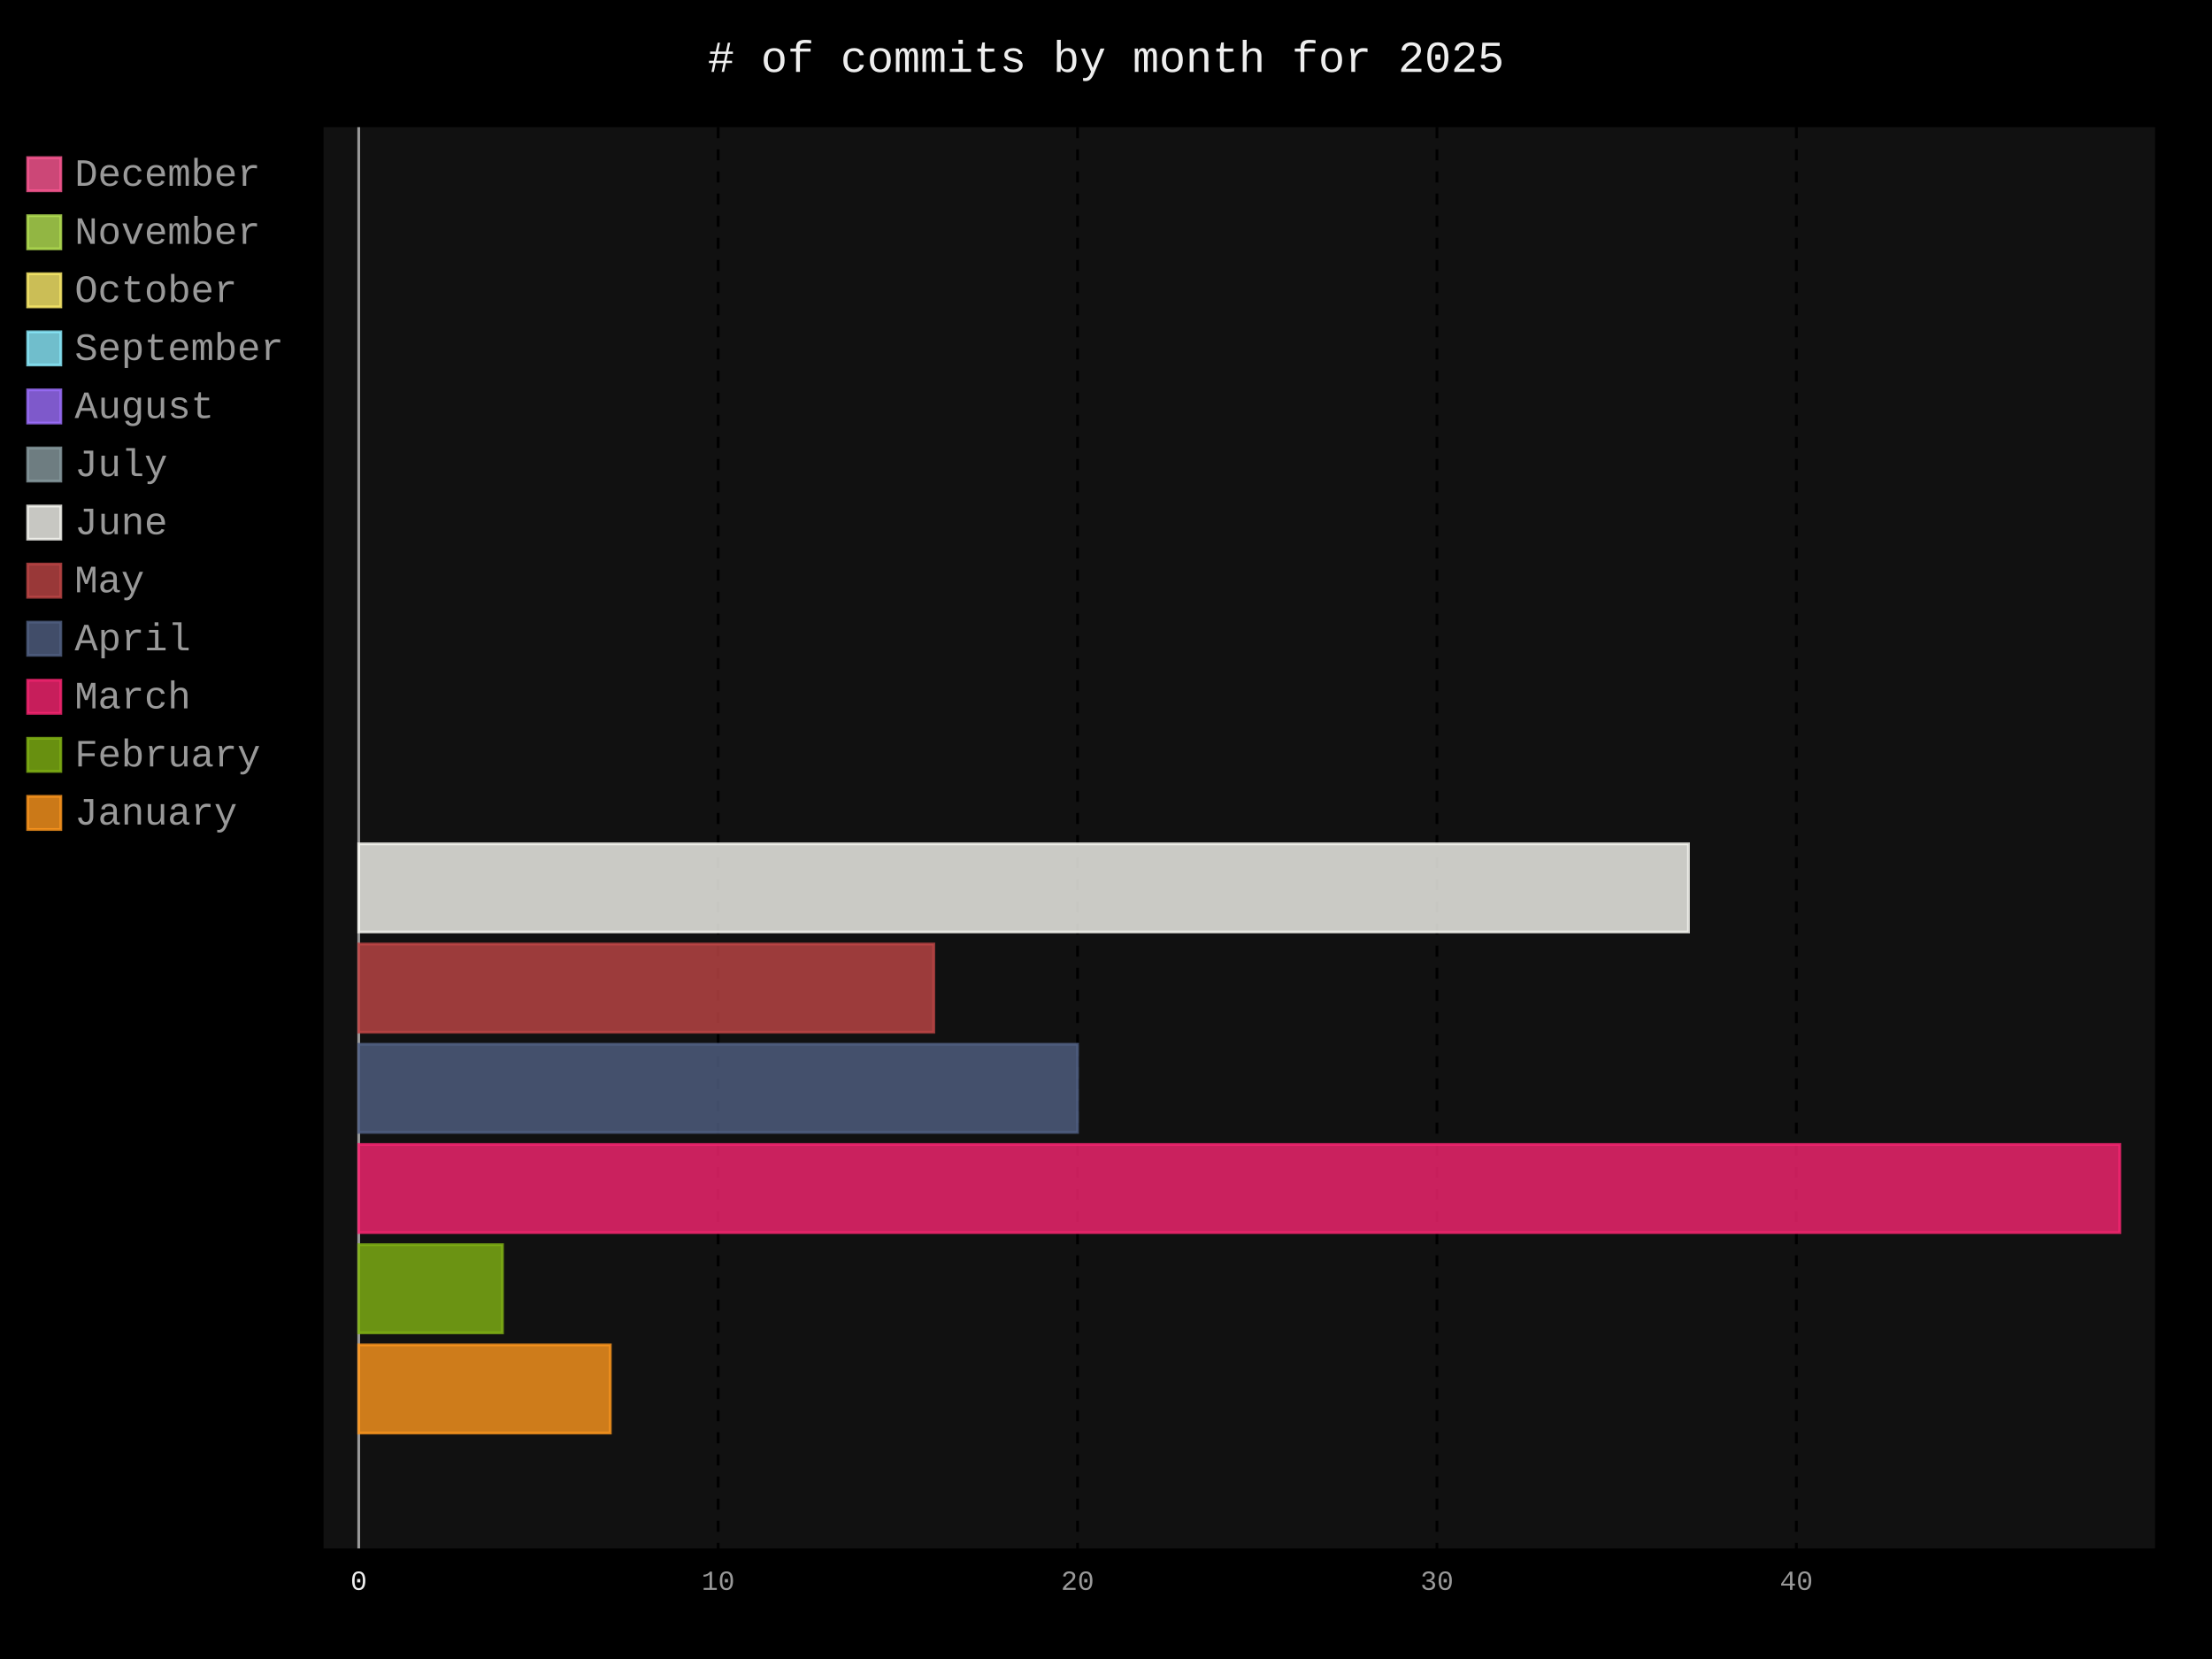
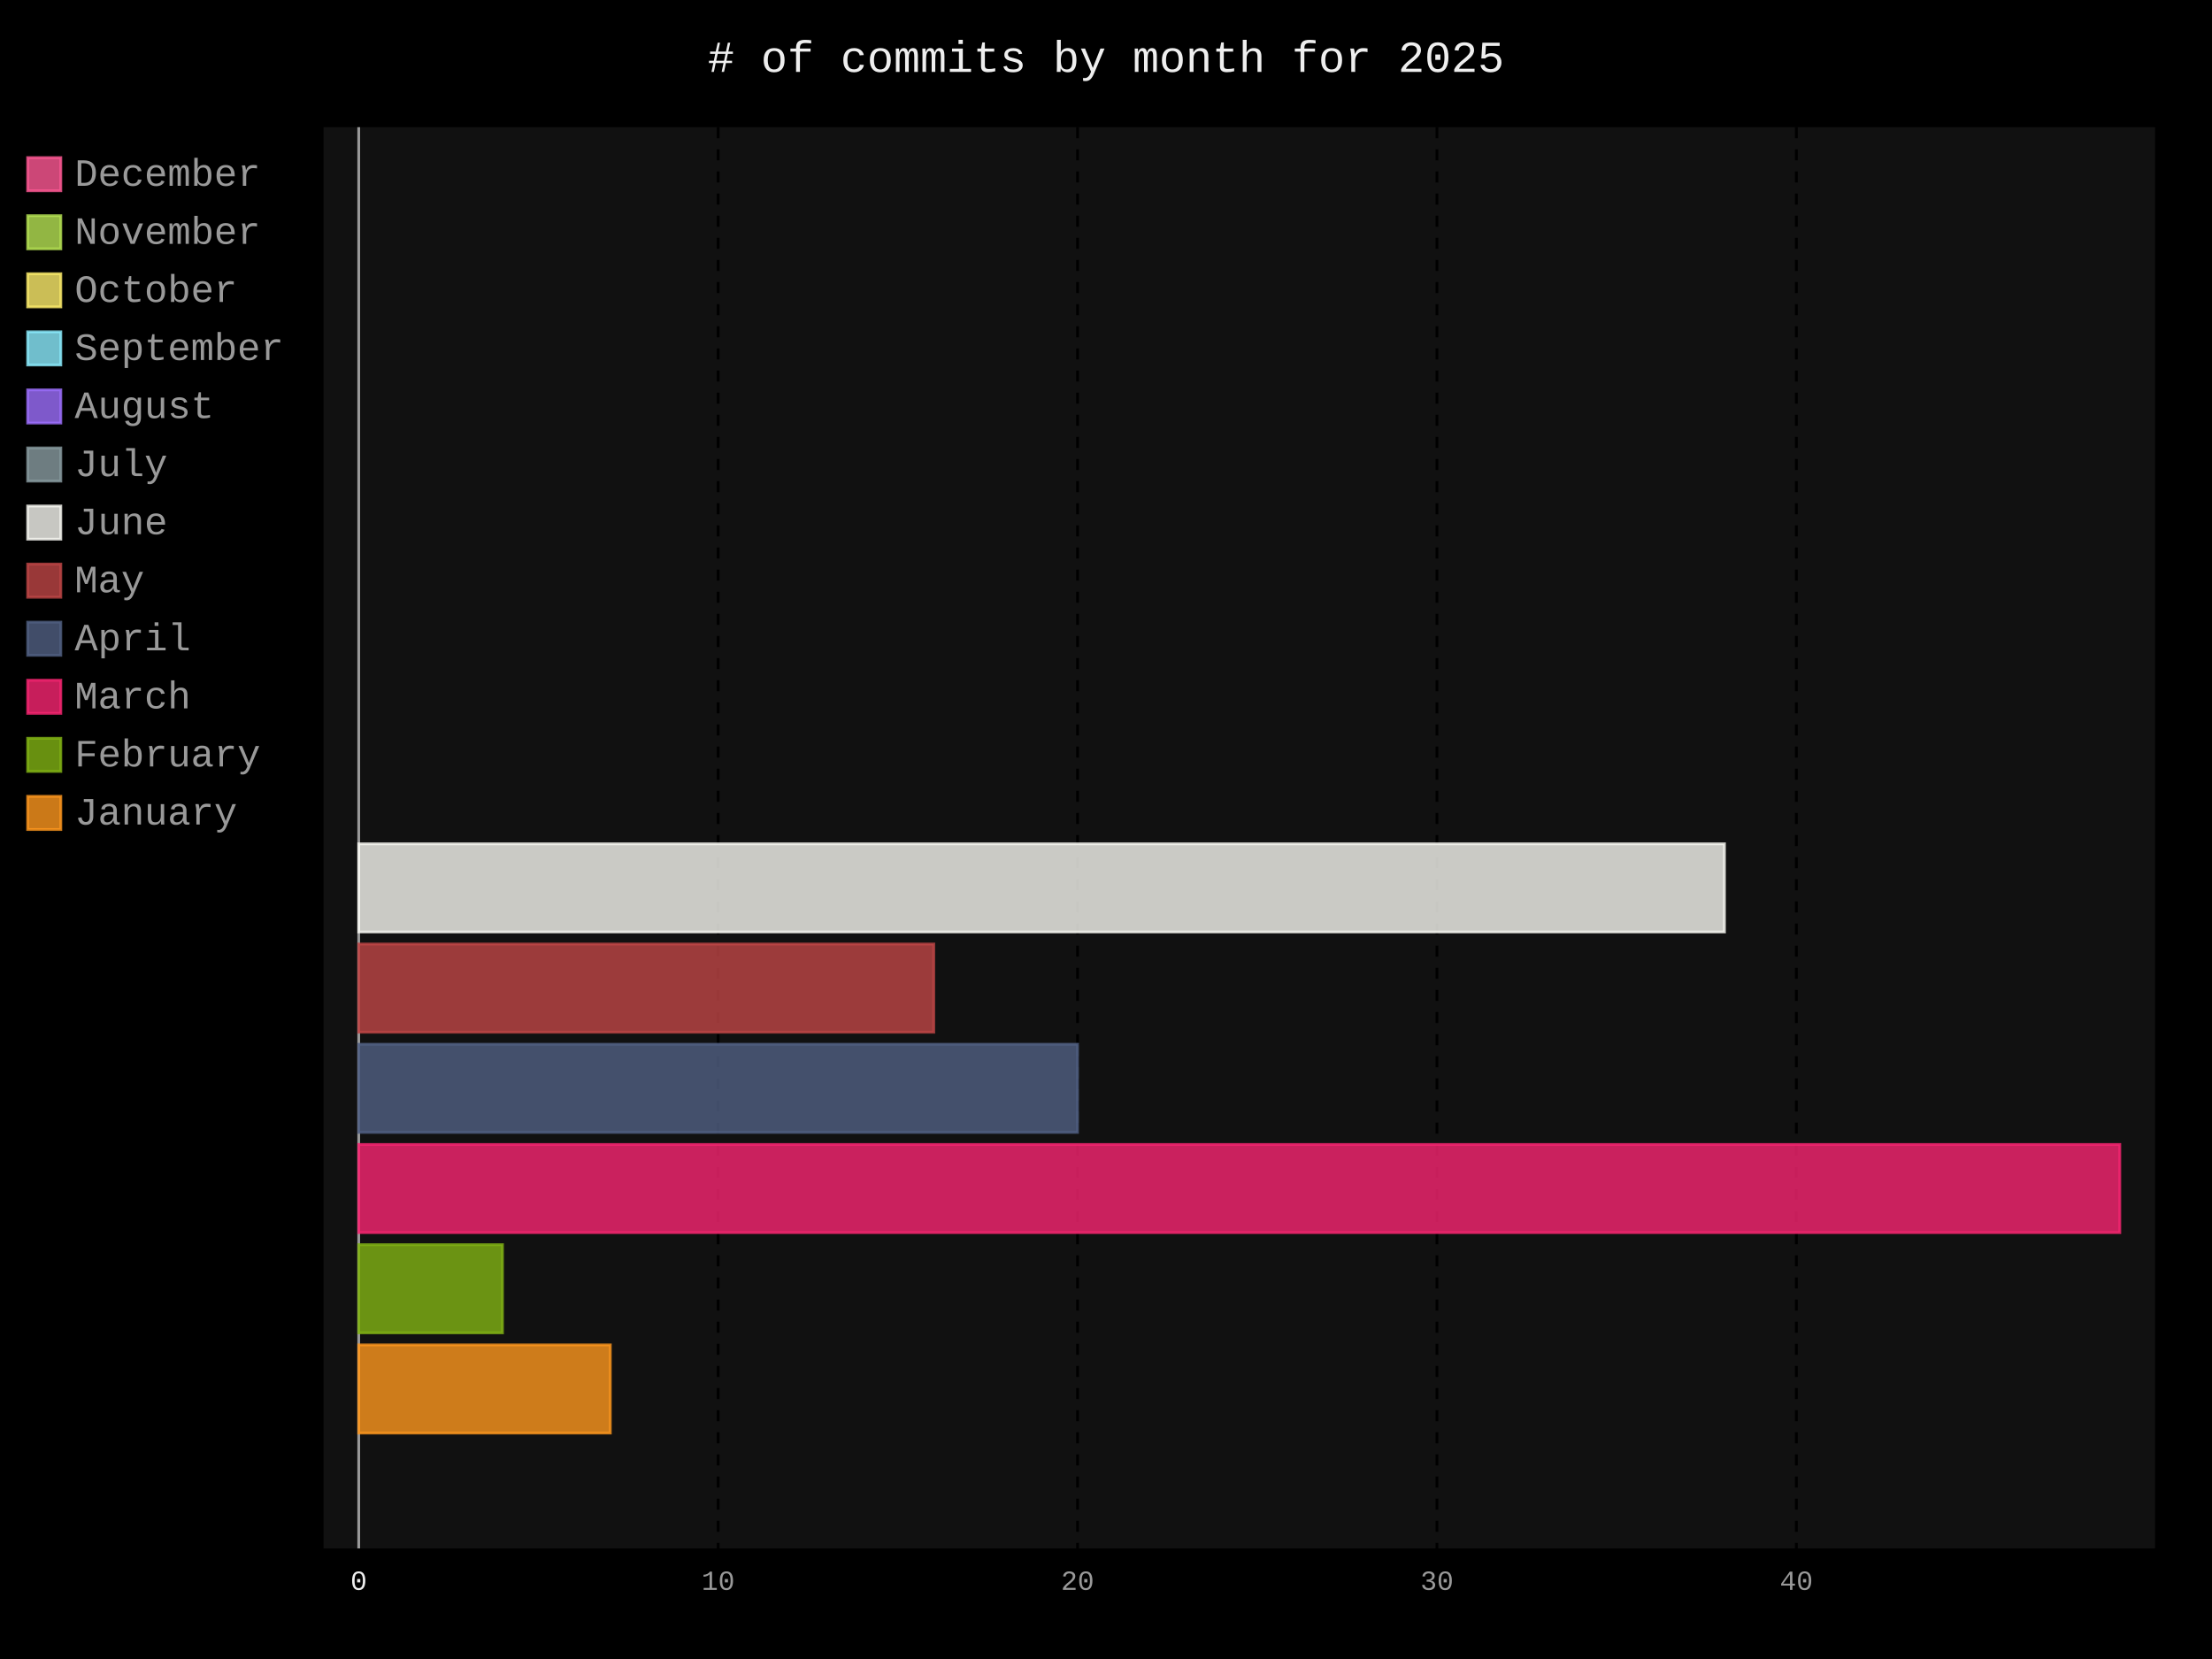
- <svg xmlns="http://www.w3.org/2000/svg" id="chart-36634649-82da-4237-a33b-4e076a3e5011" class="pygal-chart" viewBox="0 0 800 600">
+ <svg xmlns="http://www.w3.org/2000/svg" id="chart-fa1cfe72-50e1-46f0-8919-45c8cd89db6b" class="pygal-chart" viewBox="0 0 800 600">
  <defs>
-     <style type="text/css">#chart-36634649-82da-4237-a33b-4e076a3e5011{-webkit-user-select:none;-webkit-font-smoothing:antialiased;font-family:Consolas,"Liberation Mono",Menlo,Courier,monospace}#chart-36634649-82da-4237-a33b-4e076a3e5011 .title{font-family:Consolas,"Liberation Mono",Menlo,Courier,monospace;font-size:16px}#chart-36634649-82da-4237-a33b-4e076a3e5011 .legends .legend text{font-family:Consolas,"Liberation Mono",Menlo,Courier,monospace;font-size:14px}#chart-36634649-82da-4237-a33b-4e076a3e5011 .axis text{font-family:Consolas,"Liberation Mono",Menlo,Courier,monospace;font-size:10px}#chart-36634649-82da-4237-a33b-4e076a3e5011 .axis text.major{font-family:Consolas,"Liberation Mono",Menlo,Courier,monospace;font-size:10px}#chart-36634649-82da-4237-a33b-4e076a3e5011 .text-overlay text.value{font-family:Consolas,"Liberation Mono",Menlo,Courier,monospace;font-size:16px}#chart-36634649-82da-4237-a33b-4e076a3e5011 .text-overlay text.label{font-family:Consolas,"Liberation Mono",Menlo,Courier,monospace;font-size:10px}#chart-36634649-82da-4237-a33b-4e076a3e5011 .tooltip{font-family:Consolas,"Liberation Mono",Menlo,Courier,monospace;font-size:14px}#chart-36634649-82da-4237-a33b-4e076a3e5011 text.no_data{font-family:Consolas,"Liberation Mono",Menlo,Courier,monospace;font-size:64px}
- #chart-36634649-82da-4237-a33b-4e076a3e5011{background-color:black}#chart-36634649-82da-4237-a33b-4e076a3e5011 path,#chart-36634649-82da-4237-a33b-4e076a3e5011 line,#chart-36634649-82da-4237-a33b-4e076a3e5011 rect,#chart-36634649-82da-4237-a33b-4e076a3e5011 circle{-webkit-transition:250ms;-moz-transition:250ms;transition:250ms}#chart-36634649-82da-4237-a33b-4e076a3e5011 .graph &gt; .background{fill:black}#chart-36634649-82da-4237-a33b-4e076a3e5011 .plot &gt; .background{fill:#111}#chart-36634649-82da-4237-a33b-4e076a3e5011 .graph{fill:#999}#chart-36634649-82da-4237-a33b-4e076a3e5011 text.no_data{fill:#eee}#chart-36634649-82da-4237-a33b-4e076a3e5011 .title{fill:#eee}#chart-36634649-82da-4237-a33b-4e076a3e5011 .legends .legend text{fill:#999}#chart-36634649-82da-4237-a33b-4e076a3e5011 .legends .legend:hover text{fill:#eee}#chart-36634649-82da-4237-a33b-4e076a3e5011 .axis .line{stroke:#eee}#chart-36634649-82da-4237-a33b-4e076a3e5011 .axis .guide.line{stroke:#555}#chart-36634649-82da-4237-a33b-4e076a3e5011 .axis .major.line{stroke:#999}#chart-36634649-82da-4237-a33b-4e076a3e5011 .axis text.major{fill:#eee}#chart-36634649-82da-4237-a33b-4e076a3e5011 .axis.y .guides:hover .guide.line,#chart-36634649-82da-4237-a33b-4e076a3e5011 .line-graph .axis.x .guides:hover .guide.line,#chart-36634649-82da-4237-a33b-4e076a3e5011 .stackedline-graph .axis.x .guides:hover .guide.line,#chart-36634649-82da-4237-a33b-4e076a3e5011 .xy-graph .axis.x .guides:hover .guide.line{stroke:#eee}#chart-36634649-82da-4237-a33b-4e076a3e5011 .axis .guides:hover text{fill:#eee}#chart-36634649-82da-4237-a33b-4e076a3e5011 .reactive{fill-opacity:.8;stroke-opacity:.8;stroke-width:1}#chart-36634649-82da-4237-a33b-4e076a3e5011 .ci{stroke:#999}#chart-36634649-82da-4237-a33b-4e076a3e5011 .reactive.active,#chart-36634649-82da-4237-a33b-4e076a3e5011 .active .reactive{fill-opacity:.4;stroke-opacity:.9;stroke-width:4}#chart-36634649-82da-4237-a33b-4e076a3e5011 .ci .reactive.active{stroke-width:1.5}#chart-36634649-82da-4237-a33b-4e076a3e5011 .series text{fill:#eee}#chart-36634649-82da-4237-a33b-4e076a3e5011 .tooltip rect{fill:#111;stroke:#eee;-webkit-transition:opacity 250ms;-moz-transition:opacity 250ms;transition:opacity 250ms}#chart-36634649-82da-4237-a33b-4e076a3e5011 .tooltip .label{fill:#999}#chart-36634649-82da-4237-a33b-4e076a3e5011 .tooltip .label{fill:#999}#chart-36634649-82da-4237-a33b-4e076a3e5011 .tooltip .legend{font-size:.8em;fill:#555}#chart-36634649-82da-4237-a33b-4e076a3e5011 .tooltip .x_label{font-size:.6em;fill:#eee}#chart-36634649-82da-4237-a33b-4e076a3e5011 .tooltip .xlink{font-size:.5em;text-decoration:underline}#chart-36634649-82da-4237-a33b-4e076a3e5011 .tooltip .value{font-size:1.5em}#chart-36634649-82da-4237-a33b-4e076a3e5011 .bound{font-size:.5em}#chart-36634649-82da-4237-a33b-4e076a3e5011 .max-value{font-size:.75em;fill:#555}#chart-36634649-82da-4237-a33b-4e076a3e5011 .map-element{fill:#111;stroke:#555 !important}#chart-36634649-82da-4237-a33b-4e076a3e5011 .map-element .reactive{fill-opacity:inherit;stroke-opacity:inherit}#chart-36634649-82da-4237-a33b-4e076a3e5011 .color-0,#chart-36634649-82da-4237-a33b-4e076a3e5011 .color-0 a:visited{stroke:#ff5995;fill:#ff5995}#chart-36634649-82da-4237-a33b-4e076a3e5011 .color-1,#chart-36634649-82da-4237-a33b-4e076a3e5011 .color-1 a:visited{stroke:#b6e354;fill:#b6e354}#chart-36634649-82da-4237-a33b-4e076a3e5011 .color-2,#chart-36634649-82da-4237-a33b-4e076a3e5011 .color-2 a:visited{stroke:#feed6c;fill:#feed6c}#chart-36634649-82da-4237-a33b-4e076a3e5011 .color-3,#chart-36634649-82da-4237-a33b-4e076a3e5011 .color-3 a:visited{stroke:#8cedff;fill:#8cedff}#chart-36634649-82da-4237-a33b-4e076a3e5011 .color-4,#chart-36634649-82da-4237-a33b-4e076a3e5011 .color-4 a:visited{stroke:#9e6ffe;fill:#9e6ffe}#chart-36634649-82da-4237-a33b-4e076a3e5011 .color-5,#chart-36634649-82da-4237-a33b-4e076a3e5011 .color-5 a:visited{stroke:#899ca1;fill:#899ca1}#chart-36634649-82da-4237-a33b-4e076a3e5011 .color-6,#chart-36634649-82da-4237-a33b-4e076a3e5011 .color-6 a:visited{stroke:#f8f8f2;fill:#f8f8f2}#chart-36634649-82da-4237-a33b-4e076a3e5011 .color-7,#chart-36634649-82da-4237-a33b-4e076a3e5011 .color-7 a:visited{stroke:#bf4646;fill:#bf4646}#chart-36634649-82da-4237-a33b-4e076a3e5011 .color-8,#chart-36634649-82da-4237-a33b-4e076a3e5011 .color-8 a:visited{stroke:#516083;fill:#516083}#chart-36634649-82da-4237-a33b-4e076a3e5011 .color-9,#chart-36634649-82da-4237-a33b-4e076a3e5011 .color-9 a:visited{stroke:#f92672;fill:#f92672}#chart-36634649-82da-4237-a33b-4e076a3e5011 .color-10,#chart-36634649-82da-4237-a33b-4e076a3e5011 .color-10 a:visited{stroke:#82b414;fill:#82b414}#chart-36634649-82da-4237-a33b-4e076a3e5011 .color-11,#chart-36634649-82da-4237-a33b-4e076a3e5011 .color-11 a:visited{stroke:#fd971f;fill:#fd971f}#chart-36634649-82da-4237-a33b-4e076a3e5011 .text-overlay .color-0 text{fill:black}#chart-36634649-82da-4237-a33b-4e076a3e5011 .text-overlay .color-1 text{fill:black}#chart-36634649-82da-4237-a33b-4e076a3e5011 .text-overlay .color-2 text{fill:black}#chart-36634649-82da-4237-a33b-4e076a3e5011 .text-overlay .color-3 text{fill:black}#chart-36634649-82da-4237-a33b-4e076a3e5011 .text-overlay .color-4 text{fill:black}#chart-36634649-82da-4237-a33b-4e076a3e5011 .text-overlay .color-5 text{fill:black}#chart-36634649-82da-4237-a33b-4e076a3e5011 .text-overlay .color-6 text{fill:black}#chart-36634649-82da-4237-a33b-4e076a3e5011 .text-overlay .color-7 text{fill:black}#chart-36634649-82da-4237-a33b-4e076a3e5011 .text-overlay .color-8 text{fill:black}#chart-36634649-82da-4237-a33b-4e076a3e5011 .text-overlay .color-9 text{fill:black}#chart-36634649-82da-4237-a33b-4e076a3e5011 .text-overlay .color-10 text{fill:black}#chart-36634649-82da-4237-a33b-4e076a3e5011 .text-overlay .color-11 text{fill:black}
- #chart-36634649-82da-4237-a33b-4e076a3e5011 text.no_data{text-anchor:middle}#chart-36634649-82da-4237-a33b-4e076a3e5011 .guide.line{fill:none}#chart-36634649-82da-4237-a33b-4e076a3e5011 .centered{text-anchor:middle}#chart-36634649-82da-4237-a33b-4e076a3e5011 .title{text-anchor:middle}#chart-36634649-82da-4237-a33b-4e076a3e5011 .legends .legend text{fill-opacity:1}#chart-36634649-82da-4237-a33b-4e076a3e5011 .axis.x text{text-anchor:middle}#chart-36634649-82da-4237-a33b-4e076a3e5011 .axis.x:not(.web) text[transform]{text-anchor:start}#chart-36634649-82da-4237-a33b-4e076a3e5011 .axis.x:not(.web) text[transform].backwards{text-anchor:end}#chart-36634649-82da-4237-a33b-4e076a3e5011 .axis.y text{text-anchor:end}#chart-36634649-82da-4237-a33b-4e076a3e5011 .axis.y text[transform].backwards{text-anchor:start}#chart-36634649-82da-4237-a33b-4e076a3e5011 .axis.y2 text{text-anchor:start}#chart-36634649-82da-4237-a33b-4e076a3e5011 .axis.y2 text[transform].backwards{text-anchor:end}#chart-36634649-82da-4237-a33b-4e076a3e5011 .axis .guide.line{stroke-dasharray:4,4;stroke:black}#chart-36634649-82da-4237-a33b-4e076a3e5011 .axis .major.guide.line{stroke-dasharray:6,6;stroke:black}#chart-36634649-82da-4237-a33b-4e076a3e5011 .horizontal .axis.y .guide.line,#chart-36634649-82da-4237-a33b-4e076a3e5011 .horizontal .axis.y2 .guide.line,#chart-36634649-82da-4237-a33b-4e076a3e5011 .vertical .axis.x .guide.line{opacity:0}#chart-36634649-82da-4237-a33b-4e076a3e5011 .horizontal .axis.always_show .guide.line,#chart-36634649-82da-4237-a33b-4e076a3e5011 .vertical .axis.always_show .guide.line{opacity:1 !important}#chart-36634649-82da-4237-a33b-4e076a3e5011 .axis.y .guides:hover .guide.line,#chart-36634649-82da-4237-a33b-4e076a3e5011 .axis.y2 .guides:hover .guide.line,#chart-36634649-82da-4237-a33b-4e076a3e5011 .axis.x .guides:hover .guide.line{opacity:1}#chart-36634649-82da-4237-a33b-4e076a3e5011 .axis .guides:hover text{opacity:1}#chart-36634649-82da-4237-a33b-4e076a3e5011 .nofill{fill:none}#chart-36634649-82da-4237-a33b-4e076a3e5011 .subtle-fill{fill-opacity:.2}#chart-36634649-82da-4237-a33b-4e076a3e5011 .dot{stroke-width:1px;fill-opacity:1;stroke-opacity:1}#chart-36634649-82da-4237-a33b-4e076a3e5011 .dot.active{stroke-width:5px}#chart-36634649-82da-4237-a33b-4e076a3e5011 .dot.negative{fill:transparent}#chart-36634649-82da-4237-a33b-4e076a3e5011 text,#chart-36634649-82da-4237-a33b-4e076a3e5011 tspan{stroke:none !important}#chart-36634649-82da-4237-a33b-4e076a3e5011 .series text.active{opacity:1}#chart-36634649-82da-4237-a33b-4e076a3e5011 .tooltip rect{fill-opacity:.95;stroke-width:.5}#chart-36634649-82da-4237-a33b-4e076a3e5011 .tooltip text{fill-opacity:1}#chart-36634649-82da-4237-a33b-4e076a3e5011 .showable{visibility:hidden}#chart-36634649-82da-4237-a33b-4e076a3e5011 .showable.shown{visibility:visible}#chart-36634649-82da-4237-a33b-4e076a3e5011 .gauge-background{fill:rgba(229,229,229,1);stroke:none}#chart-36634649-82da-4237-a33b-4e076a3e5011 .bg-lines{stroke:black;stroke-width:2px}</style>
+     <style type="text/css">#chart-fa1cfe72-50e1-46f0-8919-45c8cd89db6b{-webkit-user-select:none;-webkit-font-smoothing:antialiased;font-family:Consolas,"Liberation Mono",Menlo,Courier,monospace}#chart-fa1cfe72-50e1-46f0-8919-45c8cd89db6b .title{font-family:Consolas,"Liberation Mono",Menlo,Courier,monospace;font-size:16px}#chart-fa1cfe72-50e1-46f0-8919-45c8cd89db6b .legends .legend text{font-family:Consolas,"Liberation Mono",Menlo,Courier,monospace;font-size:14px}#chart-fa1cfe72-50e1-46f0-8919-45c8cd89db6b .axis text{font-family:Consolas,"Liberation Mono",Menlo,Courier,monospace;font-size:10px}#chart-fa1cfe72-50e1-46f0-8919-45c8cd89db6b .axis text.major{font-family:Consolas,"Liberation Mono",Menlo,Courier,monospace;font-size:10px}#chart-fa1cfe72-50e1-46f0-8919-45c8cd89db6b .text-overlay text.value{font-family:Consolas,"Liberation Mono",Menlo,Courier,monospace;font-size:16px}#chart-fa1cfe72-50e1-46f0-8919-45c8cd89db6b .text-overlay text.label{font-family:Consolas,"Liberation Mono",Menlo,Courier,monospace;font-size:10px}#chart-fa1cfe72-50e1-46f0-8919-45c8cd89db6b .tooltip{font-family:Consolas,"Liberation Mono",Menlo,Courier,monospace;font-size:14px}#chart-fa1cfe72-50e1-46f0-8919-45c8cd89db6b text.no_data{font-family:Consolas,"Liberation Mono",Menlo,Courier,monospace;font-size:64px}
+ #chart-fa1cfe72-50e1-46f0-8919-45c8cd89db6b{background-color:black}#chart-fa1cfe72-50e1-46f0-8919-45c8cd89db6b path,#chart-fa1cfe72-50e1-46f0-8919-45c8cd89db6b line,#chart-fa1cfe72-50e1-46f0-8919-45c8cd89db6b rect,#chart-fa1cfe72-50e1-46f0-8919-45c8cd89db6b circle{-webkit-transition:250ms;-moz-transition:250ms;transition:250ms}#chart-fa1cfe72-50e1-46f0-8919-45c8cd89db6b .graph &gt; .background{fill:black}#chart-fa1cfe72-50e1-46f0-8919-45c8cd89db6b .plot &gt; .background{fill:#111}#chart-fa1cfe72-50e1-46f0-8919-45c8cd89db6b .graph{fill:#999}#chart-fa1cfe72-50e1-46f0-8919-45c8cd89db6b text.no_data{fill:#eee}#chart-fa1cfe72-50e1-46f0-8919-45c8cd89db6b .title{fill:#eee}#chart-fa1cfe72-50e1-46f0-8919-45c8cd89db6b .legends .legend text{fill:#999}#chart-fa1cfe72-50e1-46f0-8919-45c8cd89db6b .legends .legend:hover text{fill:#eee}#chart-fa1cfe72-50e1-46f0-8919-45c8cd89db6b .axis .line{stroke:#eee}#chart-fa1cfe72-50e1-46f0-8919-45c8cd89db6b .axis .guide.line{stroke:#555}#chart-fa1cfe72-50e1-46f0-8919-45c8cd89db6b .axis .major.line{stroke:#999}#chart-fa1cfe72-50e1-46f0-8919-45c8cd89db6b .axis text.major{fill:#eee}#chart-fa1cfe72-50e1-46f0-8919-45c8cd89db6b .axis.y .guides:hover .guide.line,#chart-fa1cfe72-50e1-46f0-8919-45c8cd89db6b .line-graph .axis.x .guides:hover .guide.line,#chart-fa1cfe72-50e1-46f0-8919-45c8cd89db6b .stackedline-graph .axis.x .guides:hover .guide.line,#chart-fa1cfe72-50e1-46f0-8919-45c8cd89db6b .xy-graph .axis.x .guides:hover .guide.line{stroke:#eee}#chart-fa1cfe72-50e1-46f0-8919-45c8cd89db6b .axis .guides:hover text{fill:#eee}#chart-fa1cfe72-50e1-46f0-8919-45c8cd89db6b .reactive{fill-opacity:.8;stroke-opacity:.8;stroke-width:1}#chart-fa1cfe72-50e1-46f0-8919-45c8cd89db6b .ci{stroke:#999}#chart-fa1cfe72-50e1-46f0-8919-45c8cd89db6b .reactive.active,#chart-fa1cfe72-50e1-46f0-8919-45c8cd89db6b .active .reactive{fill-opacity:.4;stroke-opacity:.9;stroke-width:4}#chart-fa1cfe72-50e1-46f0-8919-45c8cd89db6b .ci .reactive.active{stroke-width:1.5}#chart-fa1cfe72-50e1-46f0-8919-45c8cd89db6b .series text{fill:#eee}#chart-fa1cfe72-50e1-46f0-8919-45c8cd89db6b .tooltip rect{fill:#111;stroke:#eee;-webkit-transition:opacity 250ms;-moz-transition:opacity 250ms;transition:opacity 250ms}#chart-fa1cfe72-50e1-46f0-8919-45c8cd89db6b .tooltip .label{fill:#999}#chart-fa1cfe72-50e1-46f0-8919-45c8cd89db6b .tooltip .label{fill:#999}#chart-fa1cfe72-50e1-46f0-8919-45c8cd89db6b .tooltip .legend{font-size:.8em;fill:#555}#chart-fa1cfe72-50e1-46f0-8919-45c8cd89db6b .tooltip .x_label{font-size:.6em;fill:#eee}#chart-fa1cfe72-50e1-46f0-8919-45c8cd89db6b .tooltip .xlink{font-size:.5em;text-decoration:underline}#chart-fa1cfe72-50e1-46f0-8919-45c8cd89db6b .tooltip .value{font-size:1.5em}#chart-fa1cfe72-50e1-46f0-8919-45c8cd89db6b .bound{font-size:.5em}#chart-fa1cfe72-50e1-46f0-8919-45c8cd89db6b .max-value{font-size:.75em;fill:#555}#chart-fa1cfe72-50e1-46f0-8919-45c8cd89db6b .map-element{fill:#111;stroke:#555 !important}#chart-fa1cfe72-50e1-46f0-8919-45c8cd89db6b .map-element .reactive{fill-opacity:inherit;stroke-opacity:inherit}#chart-fa1cfe72-50e1-46f0-8919-45c8cd89db6b .color-0,#chart-fa1cfe72-50e1-46f0-8919-45c8cd89db6b .color-0 a:visited{stroke:#ff5995;fill:#ff5995}#chart-fa1cfe72-50e1-46f0-8919-45c8cd89db6b .color-1,#chart-fa1cfe72-50e1-46f0-8919-45c8cd89db6b .color-1 a:visited{stroke:#b6e354;fill:#b6e354}#chart-fa1cfe72-50e1-46f0-8919-45c8cd89db6b .color-2,#chart-fa1cfe72-50e1-46f0-8919-45c8cd89db6b .color-2 a:visited{stroke:#feed6c;fill:#feed6c}#chart-fa1cfe72-50e1-46f0-8919-45c8cd89db6b .color-3,#chart-fa1cfe72-50e1-46f0-8919-45c8cd89db6b .color-3 a:visited{stroke:#8cedff;fill:#8cedff}#chart-fa1cfe72-50e1-46f0-8919-45c8cd89db6b .color-4,#chart-fa1cfe72-50e1-46f0-8919-45c8cd89db6b .color-4 a:visited{stroke:#9e6ffe;fill:#9e6ffe}#chart-fa1cfe72-50e1-46f0-8919-45c8cd89db6b .color-5,#chart-fa1cfe72-50e1-46f0-8919-45c8cd89db6b .color-5 a:visited{stroke:#899ca1;fill:#899ca1}#chart-fa1cfe72-50e1-46f0-8919-45c8cd89db6b .color-6,#chart-fa1cfe72-50e1-46f0-8919-45c8cd89db6b .color-6 a:visited{stroke:#f8f8f2;fill:#f8f8f2}#chart-fa1cfe72-50e1-46f0-8919-45c8cd89db6b .color-7,#chart-fa1cfe72-50e1-46f0-8919-45c8cd89db6b .color-7 a:visited{stroke:#bf4646;fill:#bf4646}#chart-fa1cfe72-50e1-46f0-8919-45c8cd89db6b .color-8,#chart-fa1cfe72-50e1-46f0-8919-45c8cd89db6b .color-8 a:visited{stroke:#516083;fill:#516083}#chart-fa1cfe72-50e1-46f0-8919-45c8cd89db6b .color-9,#chart-fa1cfe72-50e1-46f0-8919-45c8cd89db6b .color-9 a:visited{stroke:#f92672;fill:#f92672}#chart-fa1cfe72-50e1-46f0-8919-45c8cd89db6b .color-10,#chart-fa1cfe72-50e1-46f0-8919-45c8cd89db6b .color-10 a:visited{stroke:#82b414;fill:#82b414}#chart-fa1cfe72-50e1-46f0-8919-45c8cd89db6b .color-11,#chart-fa1cfe72-50e1-46f0-8919-45c8cd89db6b .color-11 a:visited{stroke:#fd971f;fill:#fd971f}#chart-fa1cfe72-50e1-46f0-8919-45c8cd89db6b .text-overlay .color-0 text{fill:black}#chart-fa1cfe72-50e1-46f0-8919-45c8cd89db6b .text-overlay .color-1 text{fill:black}#chart-fa1cfe72-50e1-46f0-8919-45c8cd89db6b .text-overlay .color-2 text{fill:black}#chart-fa1cfe72-50e1-46f0-8919-45c8cd89db6b .text-overlay .color-3 text{fill:black}#chart-fa1cfe72-50e1-46f0-8919-45c8cd89db6b .text-overlay .color-4 text{fill:black}#chart-fa1cfe72-50e1-46f0-8919-45c8cd89db6b .text-overlay .color-5 text{fill:black}#chart-fa1cfe72-50e1-46f0-8919-45c8cd89db6b .text-overlay .color-6 text{fill:black}#chart-fa1cfe72-50e1-46f0-8919-45c8cd89db6b .text-overlay .color-7 text{fill:black}#chart-fa1cfe72-50e1-46f0-8919-45c8cd89db6b .text-overlay .color-8 text{fill:black}#chart-fa1cfe72-50e1-46f0-8919-45c8cd89db6b .text-overlay .color-9 text{fill:black}#chart-fa1cfe72-50e1-46f0-8919-45c8cd89db6b .text-overlay .color-10 text{fill:black}#chart-fa1cfe72-50e1-46f0-8919-45c8cd89db6b .text-overlay .color-11 text{fill:black}
+ #chart-fa1cfe72-50e1-46f0-8919-45c8cd89db6b text.no_data{text-anchor:middle}#chart-fa1cfe72-50e1-46f0-8919-45c8cd89db6b .guide.line{fill:none}#chart-fa1cfe72-50e1-46f0-8919-45c8cd89db6b .centered{text-anchor:middle}#chart-fa1cfe72-50e1-46f0-8919-45c8cd89db6b .title{text-anchor:middle}#chart-fa1cfe72-50e1-46f0-8919-45c8cd89db6b .legends .legend text{fill-opacity:1}#chart-fa1cfe72-50e1-46f0-8919-45c8cd89db6b .axis.x text{text-anchor:middle}#chart-fa1cfe72-50e1-46f0-8919-45c8cd89db6b .axis.x:not(.web) text[transform]{text-anchor:start}#chart-fa1cfe72-50e1-46f0-8919-45c8cd89db6b .axis.x:not(.web) text[transform].backwards{text-anchor:end}#chart-fa1cfe72-50e1-46f0-8919-45c8cd89db6b .axis.y text{text-anchor:end}#chart-fa1cfe72-50e1-46f0-8919-45c8cd89db6b .axis.y text[transform].backwards{text-anchor:start}#chart-fa1cfe72-50e1-46f0-8919-45c8cd89db6b .axis.y2 text{text-anchor:start}#chart-fa1cfe72-50e1-46f0-8919-45c8cd89db6b .axis.y2 text[transform].backwards{text-anchor:end}#chart-fa1cfe72-50e1-46f0-8919-45c8cd89db6b .axis .guide.line{stroke-dasharray:4,4;stroke:black}#chart-fa1cfe72-50e1-46f0-8919-45c8cd89db6b .axis .major.guide.line{stroke-dasharray:6,6;stroke:black}#chart-fa1cfe72-50e1-46f0-8919-45c8cd89db6b .horizontal .axis.y .guide.line,#chart-fa1cfe72-50e1-46f0-8919-45c8cd89db6b .horizontal .axis.y2 .guide.line,#chart-fa1cfe72-50e1-46f0-8919-45c8cd89db6b .vertical .axis.x .guide.line{opacity:0}#chart-fa1cfe72-50e1-46f0-8919-45c8cd89db6b .horizontal .axis.always_show .guide.line,#chart-fa1cfe72-50e1-46f0-8919-45c8cd89db6b .vertical .axis.always_show .guide.line{opacity:1 !important}#chart-fa1cfe72-50e1-46f0-8919-45c8cd89db6b .axis.y .guides:hover .guide.line,#chart-fa1cfe72-50e1-46f0-8919-45c8cd89db6b .axis.y2 .guides:hover .guide.line,#chart-fa1cfe72-50e1-46f0-8919-45c8cd89db6b .axis.x .guides:hover .guide.line{opacity:1}#chart-fa1cfe72-50e1-46f0-8919-45c8cd89db6b .axis .guides:hover text{opacity:1}#chart-fa1cfe72-50e1-46f0-8919-45c8cd89db6b .nofill{fill:none}#chart-fa1cfe72-50e1-46f0-8919-45c8cd89db6b .subtle-fill{fill-opacity:.2}#chart-fa1cfe72-50e1-46f0-8919-45c8cd89db6b .dot{stroke-width:1px;fill-opacity:1;stroke-opacity:1}#chart-fa1cfe72-50e1-46f0-8919-45c8cd89db6b .dot.active{stroke-width:5px}#chart-fa1cfe72-50e1-46f0-8919-45c8cd89db6b .dot.negative{fill:transparent}#chart-fa1cfe72-50e1-46f0-8919-45c8cd89db6b text,#chart-fa1cfe72-50e1-46f0-8919-45c8cd89db6b tspan{stroke:none !important}#chart-fa1cfe72-50e1-46f0-8919-45c8cd89db6b .series text.active{opacity:1}#chart-fa1cfe72-50e1-46f0-8919-45c8cd89db6b .tooltip rect{fill-opacity:.95;stroke-width:.5}#chart-fa1cfe72-50e1-46f0-8919-45c8cd89db6b .tooltip text{fill-opacity:1}#chart-fa1cfe72-50e1-46f0-8919-45c8cd89db6b .showable{visibility:hidden}#chart-fa1cfe72-50e1-46f0-8919-45c8cd89db6b .showable.shown{visibility:visible}#chart-fa1cfe72-50e1-46f0-8919-45c8cd89db6b .gauge-background{fill:rgba(229,229,229,1);stroke:none}#chart-fa1cfe72-50e1-46f0-8919-45c8cd89db6b .bg-lines{stroke:black;stroke-width:2px}</style>
  </defs>
  <g class="graph horizontalbar-graph horizontal">
    <rect x="0" y="0" width="800" height="600" class="background" />
    <g transform="translate(117, 46)" class="plot">
      <rect x="0" y="0" width="662.4" height="514" class="background" />
      <g class="axis x always_show">
        <g class="guides">
          <path d="M12.738 0 v514" class="axis major line" />
          <text x="12.738" y="529.0" class="major">0</text>
        </g>
        <g class="guides">
          <path d="M142.723 0 v514" class="guide line" />
          <text x="142.723" y="529.0" class="">10</text>
        </g>
        <g class="guides">
          <path d="M272.707 0 v514" class="guide line" />
          <text x="272.707" y="529.0" class="">20</text>
        </g>
        <g class="guides">
          <path d="M402.691 0 v514" class="guide line" />
          <text x="402.691" y="529.0" class="">30</text>
        </g>
        <g class="guides">
          <path d="M532.676 0 v514" class="guide line" />
          <text x="532.676" y="529.0" class="">40</text>
        </g>
      </g>
      <g class="series serie-11 color-11">
        <g class="bars">
          <g class="bar">
            <rect x="12.738" y="440.393" rx="0" ry="0" width="90.989" height="31.894" class="rect reactive tooltip-trigger" />
          </g>
        </g>
      </g>
      <g class="series serie-10 color-10">
        <g class="bars">
          <g class="bar">
            <rect x="12.738" y="404.149" rx="0" ry="0" width="51.994" height="31.894" class="rect reactive tooltip-trigger" />
          </g>
        </g>
      </g>
      <g class="series serie-9 color-9">
        <g class="bars">
          <g class="bar">
            <rect x="12.738" y="367.905" rx="0" ry="0" width="636.923" height="31.894" class="rect reactive tooltip-trigger" />
          </g>
        </g>
      </g>
      <g class="series serie-8 color-8">
        <g class="bars">
          <g class="bar">
            <rect x="12.738" y="331.662" rx="0" ry="0" width="259.969" height="31.894" class="rect reactive tooltip-trigger" />
          </g>
        </g>
      </g>
      <g class="series serie-7 color-7">
        <g class="bars">
          <g class="bar">
            <rect x="12.738" y="295.418" rx="0" ry="0" width="207.975" height="31.894" class="rect reactive tooltip-trigger" />
          </g>
        </g>
      </g>
      <g class="series serie-6 color-6">
        <g class="bars">
          <g class="bar">
-             <rect x="12.738" y="259.175" rx="0" ry="0" width="480.942" height="31.894" class="rect reactive tooltip-trigger" />
+             <rect x="12.738" y="259.175" rx="0" ry="0" width="493.94" height="31.894" class="rect reactive tooltip-trigger" />
          </g>
        </g>
      </g>
      <g class="series serie-5 color-5">
        <g class="bars">
          <g class="bar">
            <rect x="12.738" y="222.931" rx="0" ry="0" height="31.894" class="rect reactive tooltip-trigger" />
          </g>
        </g>
      </g>
      <g class="series serie-4 color-4">
        <g class="bars">
          <g class="bar">
            <rect x="12.738" y="186.687" rx="0" ry="0" height="31.894" class="rect reactive tooltip-trigger" />
          </g>
        </g>
      </g>
      <g class="series serie-3 color-3">
        <g class="bars">
          <g class="bar">
            <rect x="12.738" y="150.444" rx="0" ry="0" height="31.894" class="rect reactive tooltip-trigger" />
          </g>
        </g>
      </g>
      <g class="series serie-2 color-2">
        <g class="bars">
          <g class="bar">
            <rect x="12.738" y="114.2" rx="0" ry="0" height="31.894" class="rect reactive tooltip-trigger" />
          </g>
        </g>
      </g>
      <g class="series serie-1 color-1">
        <g class="bars">
          <g class="bar">
            <rect x="12.738" y="77.957" rx="0" ry="0" height="31.894" class="rect reactive tooltip-trigger" />
          </g>
        </g>
      </g>
      <g class="series serie-0 color-0">
        <g class="bars">
          <g class="bar">
            <rect x="12.738" y="41.713" rx="0" ry="0" height="31.894" class="rect reactive tooltip-trigger" />
          </g>
        </g>
      </g>
    </g>
    <g class="titles">
      <text x="400.0" y="26" class="title plot_title"># of commits by month for 2025</text>
    </g>
    <g transform="translate(117, 46)" class="plot overlay">
      <g class="series serie-11 color-11" />
      <g class="series serie-10 color-10" />
      <g class="series serie-9 color-9" />
      <g class="series serie-8 color-8" />
      <g class="series serie-7 color-7" />
      <g class="series serie-6 color-6" />
      <g class="series serie-5 color-5" />
      <g class="series serie-4 color-4" />
      <g class="series serie-3 color-3" />
      <g class="series serie-2 color-2" />
      <g class="series serie-1 color-1" />
      <g class="series serie-0 color-0" />
    </g>
    <g transform="translate(117, 46)" class="plot text-overlay">
      <g class="series serie-11 color-11" />
      <g class="series serie-10 color-10" />
      <g class="series serie-9 color-9" />
      <g class="series serie-8 color-8" />
      <g class="series serie-7 color-7" />
      <g class="series serie-6 color-6" />
      <g class="series serie-5 color-5" />
      <g class="series serie-4 color-4" />
      <g class="series serie-3 color-3" />
      <g class="series serie-2 color-2" />
      <g class="series serie-1 color-1" />
      <g class="series serie-0 color-0" />
    </g>
    <g transform="translate(117, 46)" class="plot tooltip-overlay">
      <g transform="translate(0 0)" style="opacity: 0" class="tooltip">
        <rect rx="0" ry="0" width="0" height="0" class="tooltip-box" />
        <g class="text" />
      </g>
    </g>
    <g transform="translate(10, 56)" class="legends">
      <g id="activate-serie-0" class="legend reactive activate-serie">
        <rect x="0.0" y="1.0" width="12" height="12" class="color-0 reactive" />
        <text x="17.0" y="11.2">December</text>
      </g>
      <g id="activate-serie-1" class="legend reactive activate-serie">
        <rect x="0.0" y="22.0" width="12" height="12" class="color-1 reactive" />
        <text x="17.0" y="32.2">November</text>
      </g>
      <g id="activate-serie-2" class="legend reactive activate-serie">
        <rect x="0.0" y="43.0" width="12" height="12" class="color-2 reactive" />
        <text x="17.0" y="53.2">October</text>
      </g>
      <g id="activate-serie-3" class="legend reactive activate-serie">
        <rect x="0.0" y="64.0" width="12" height="12" class="color-3 reactive" />
        <text x="17.0" y="74.2">September</text>
      </g>
      <g id="activate-serie-4" class="legend reactive activate-serie">
        <rect x="0.0" y="85.0" width="12" height="12" class="color-4 reactive" />
        <text x="17.0" y="95.2">August</text>
      </g>
      <g id="activate-serie-5" class="legend reactive activate-serie">
        <rect x="0.0" y="106.0" width="12" height="12" class="color-5 reactive" />
        <text x="17.0" y="116.2">July</text>
      </g>
      <g id="activate-serie-6" class="legend reactive activate-serie">
        <rect x="0.0" y="127.0" width="12" height="12" class="color-6 reactive" />
        <text x="17.0" y="137.2">June</text>
      </g>
      <g id="activate-serie-7" class="legend reactive activate-serie">
        <rect x="0.0" y="148.0" width="12" height="12" class="color-7 reactive" />
        <text x="17.0" y="158.2">May</text>
      </g>
      <g id="activate-serie-8" class="legend reactive activate-serie">
        <rect x="0.0" y="169.0" width="12" height="12" class="color-8 reactive" />
        <text x="17.0" y="179.2">April</text>
      </g>
      <g id="activate-serie-9" class="legend reactive activate-serie">
        <rect x="0.0" y="190.0" width="12" height="12" class="color-9 reactive" />
        <text x="17.0" y="200.2">March</text>
      </g>
      <g id="activate-serie-10" class="legend reactive activate-serie">
        <rect x="0.0" y="211.0" width="12" height="12" class="color-10 reactive" />
        <text x="17.0" y="221.2">February</text>
      </g>
      <g id="activate-serie-11" class="legend reactive activate-serie">
        <rect x="0.0" y="232.0" width="12" height="12" class="color-11 reactive" />
        <text x="17.0" y="242.2">January</text>
      </g>
    </g>
    <g transform="translate(790, 56)" class="legends" />
  </g>
</svg>
